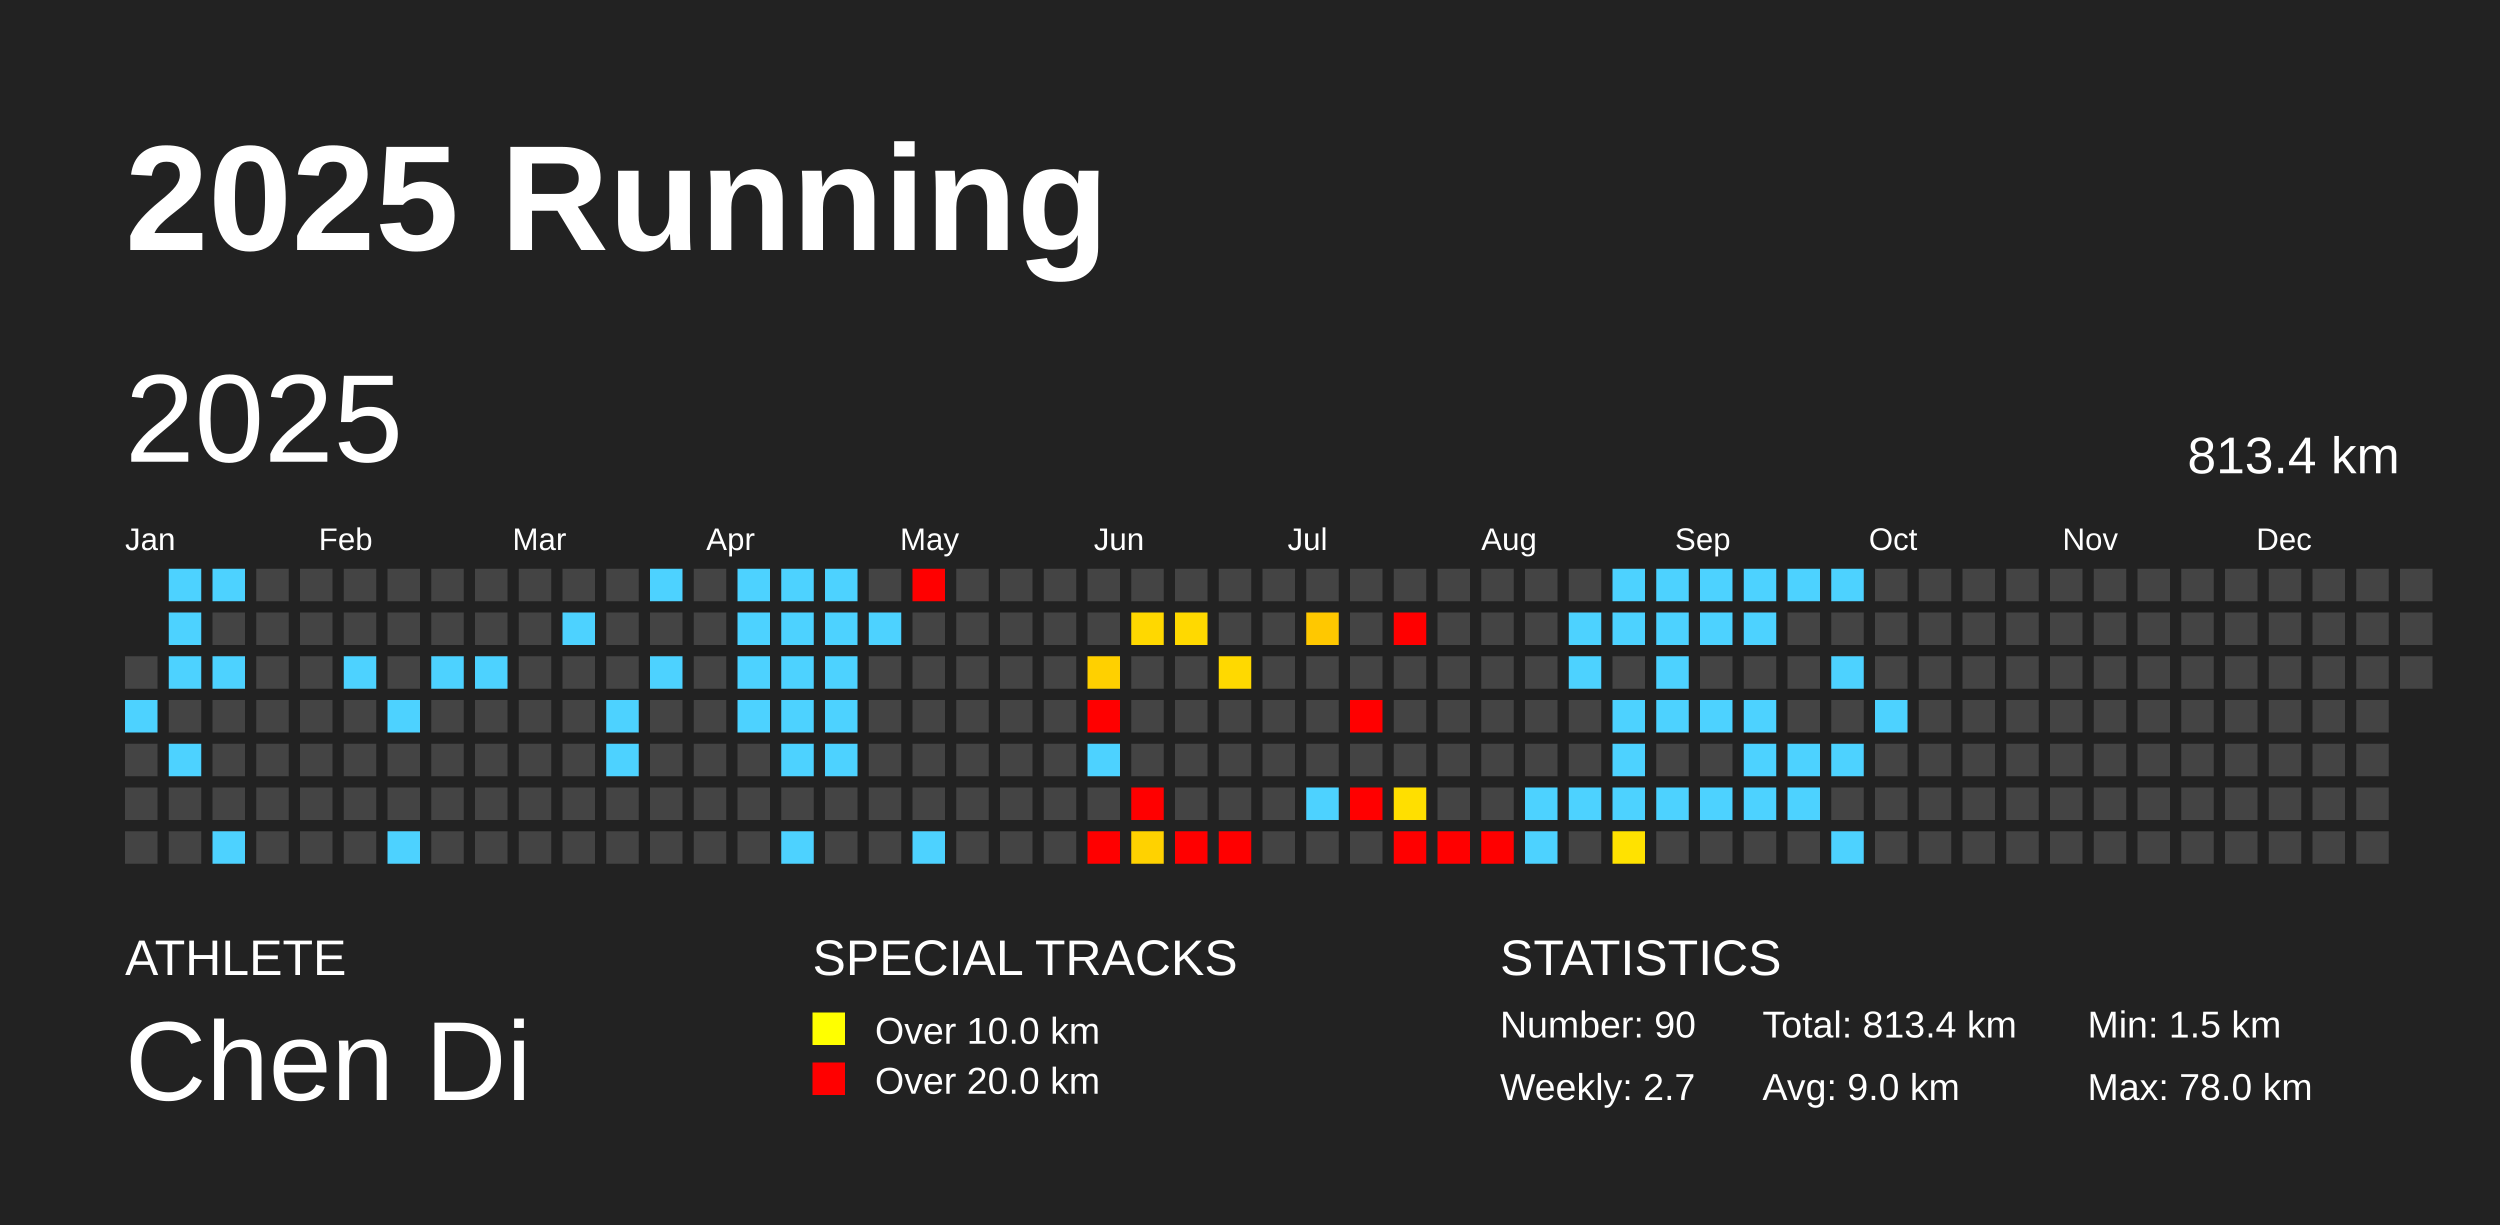
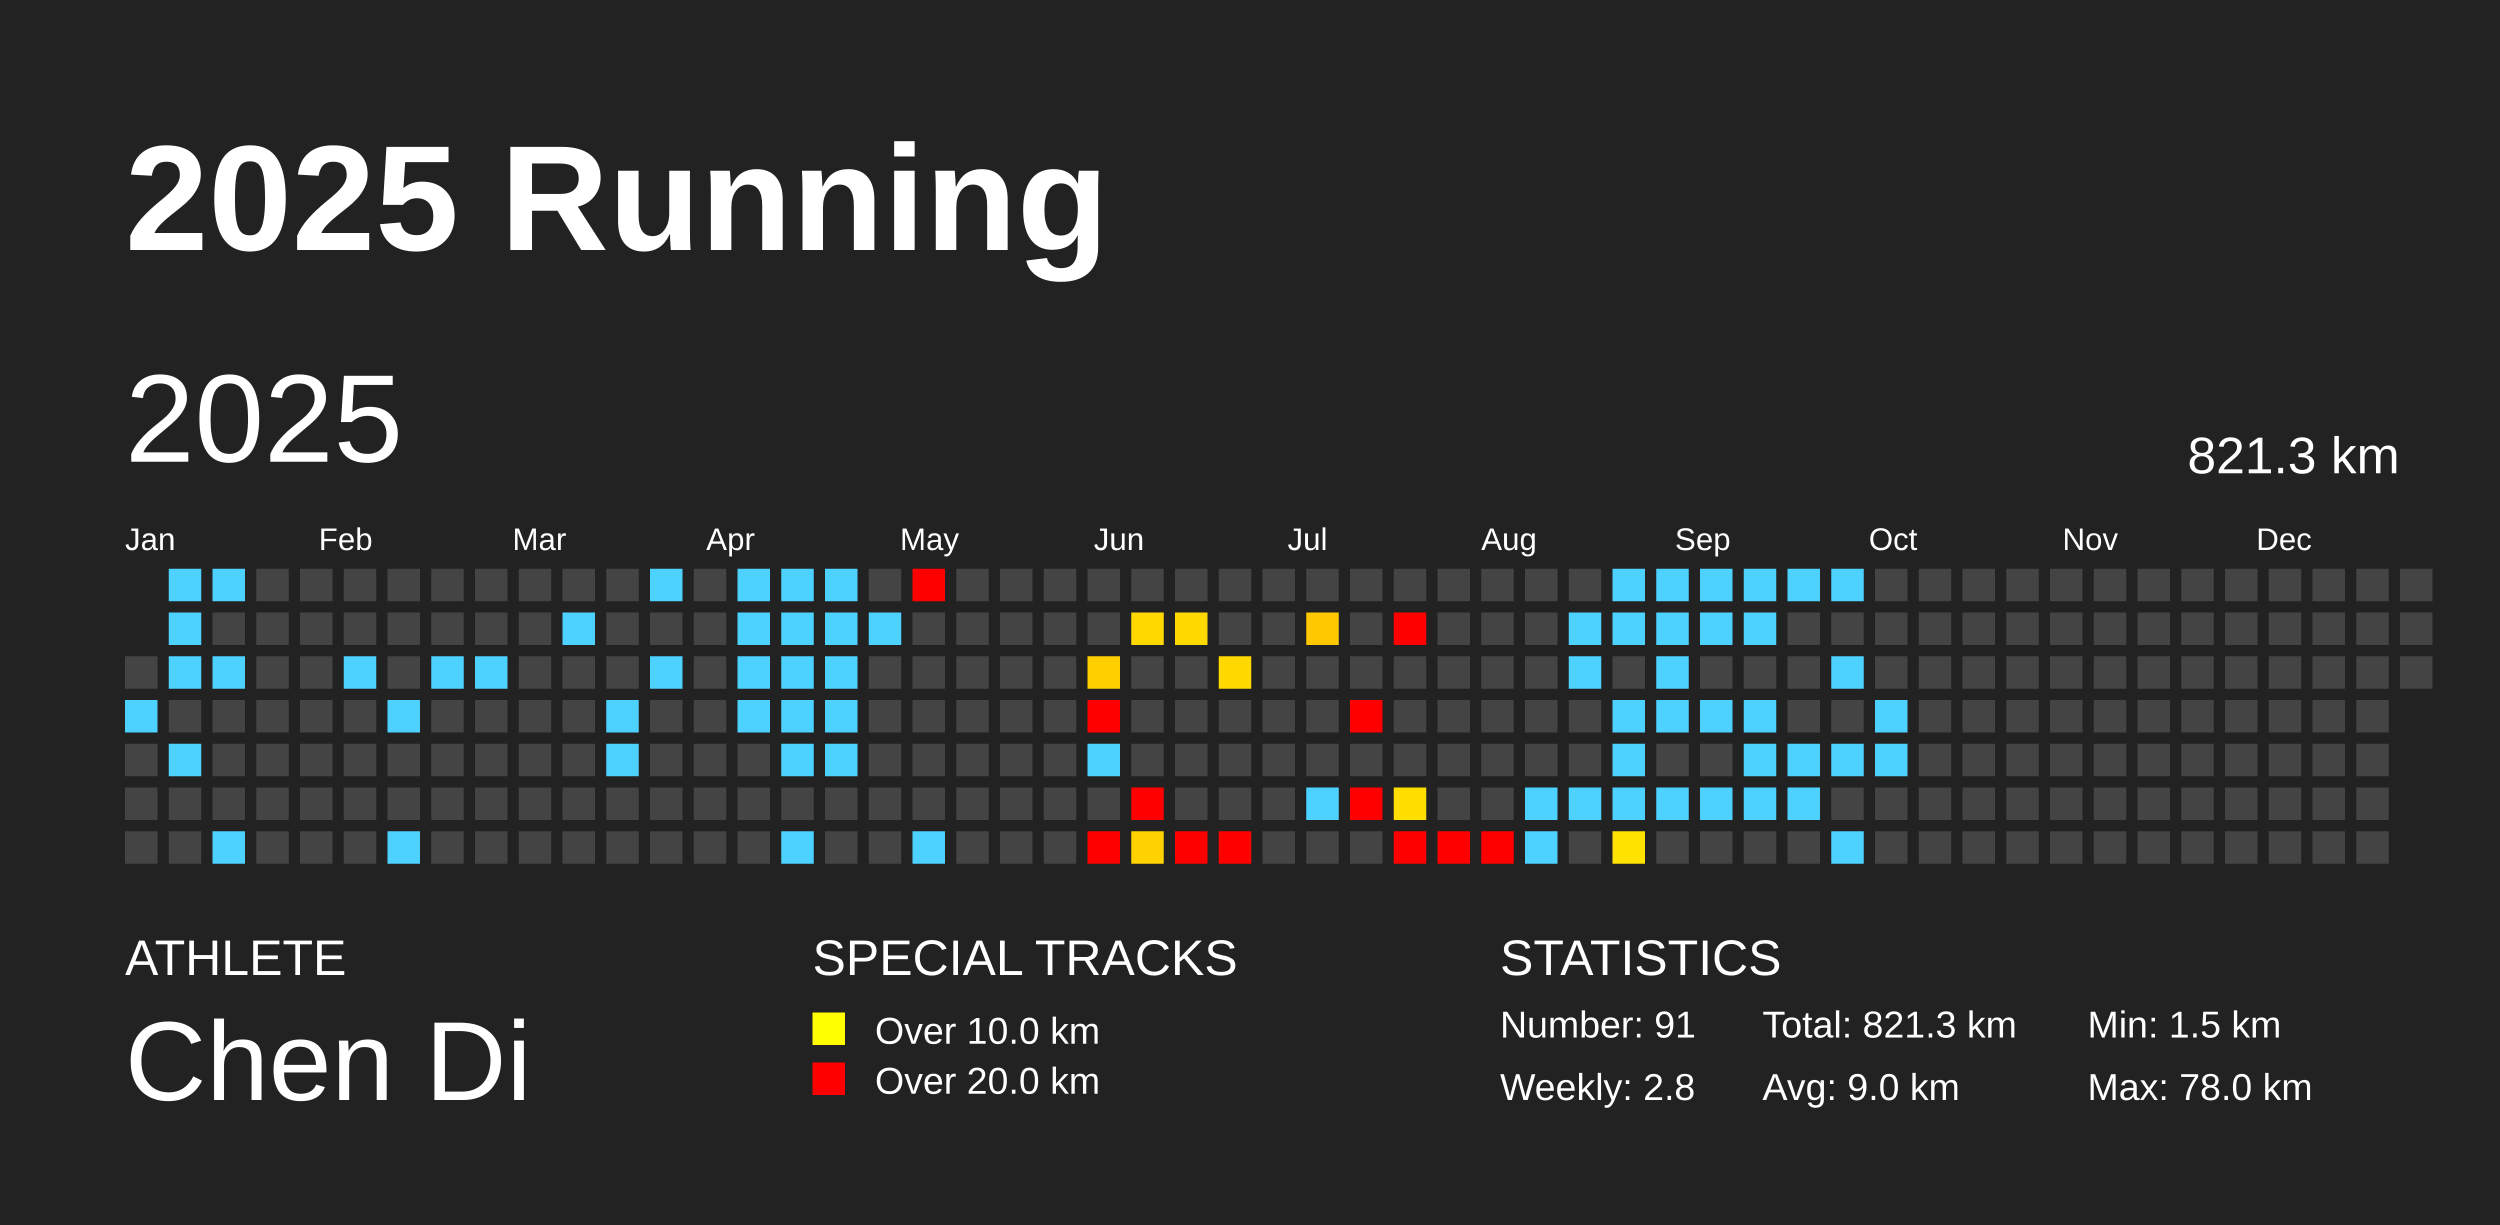
<svg xmlns="http://www.w3.org/2000/svg" baseProfile="full" height="98mm" version="1.1" viewBox="0,0,200,98" width="200mm">
  <defs />
  <rect fill="#222222" height="98" width="200" x="0" y="0" />
  <text fill="#FFFFFF" style="font-size:12px; font-family:Arial; font-weight:bold;" x="10" y="20">2025 Running</text>
  <text fill="#FFFFFF" style="font-size:4px; font-family:Arial" x="10" y="78">ATHLETE</text>
  <text fill="#FFFFFF" style="font-size:9px; font-family:Arial" x="10" y="88">Chen Di</text>
  <text fill="#FFFFFF" style="font-size:4px; font-family:Arial" x="65" y="78">SPECIAL TRACKS</text>
  <rect fill="yellow" height="2.6" width="2.6" x="65" y="81" />
  <text fill="#FFFFFF" style="font-size:3px; font-family:Arial" x="70" y="83.5">Over 10.0 km</text>
  <rect fill="red" height="2.6" width="2.6" x="65" y="85" />
  <text fill="#FFFFFF" style="font-size:3px; font-family:Arial" x="70" y="87.5">Over 20.0 km</text>
  <text fill="#FFFFFF" style="font-size:4px; font-family:Arial" x="120" y="78">STATISTICS</text>
-   <text fill="#FFFFFF" style="font-size:3px; font-family:Arial" x="120" y="83">Number: 90</text>
-   <text fill="#FFFFFF" style="font-size:3px; font-family:Arial" x="120" y="88">Weekly: 2.7</text>
-   <text fill="#FFFFFF" style="font-size:3px; font-family:Arial" x="141" y="83">Total: 813.4 km</text>
+   <text fill="#FFFFFF" style="font-size:3px; font-family:Arial" x="120" y="83">Number: 91</text>
+   <text fill="#FFFFFF" style="font-size:3px; font-family:Arial" x="120" y="88">Weekly: 2.8</text>
+   <text fill="#FFFFFF" style="font-size:3px; font-family:Arial" x="141" y="83">Total: 821.3 km</text>
  <text fill="#FFFFFF" style="font-size:3px; font-family:Arial" x="141" y="88">Avg: 9.0 km</text>
  <text fill="#FFFFFF" style="font-size:3px; font-family:Arial" x="167" y="83">Min: 1.5 km</text>
  <text fill="#FFFFFF" style="font-size:3px; font-family:Arial" x="167" y="88">Max: 78.0 km</text>
  <text dominant-baseline="hanging" fill="#FFFFFF" style="font-size:10.0px; font-family:Arial;" x="10" y="30">2025</text>
-   <text dominant-baseline="hanging" fill="#FFFFFF" style="font-size:4.125px; font-family:Arial;" x="175" y="35">813.4 km</text>
+   <text dominant-baseline="hanging" fill="#FFFFFF" style="font-size:4.125px; font-family:Arial;" x="175" y="35">821.3 km</text>
  <text fill="#FFFFFF" style="font-size:2.5px; font-family:Arial" x="10.0" y="44">Jan</text>
  <text fill="#FFFFFF" style="font-size:2.5px; font-family:Arial" x="25.5" y="44">Feb</text>
  <text fill="#FFFFFF" style="font-size:2.5px; font-family:Arial" x="41.0" y="44">Mar</text>
  <text fill="#FFFFFF" style="font-size:2.5px; font-family:Arial" x="56.5" y="44">Apr</text>
  <text fill="#FFFFFF" style="font-size:2.5px; font-family:Arial" x="72.0" y="44">May</text>
  <text fill="#FFFFFF" style="font-size:2.5px; font-family:Arial" x="87.5" y="44">Jun</text>
  <text fill="#FFFFFF" style="font-size:2.5px; font-family:Arial" x="103.0" y="44">Jul</text>
  <text fill="#FFFFFF" style="font-size:2.5px; font-family:Arial" x="118.5" y="44">Aug</text>
  <text fill="#FFFFFF" style="font-size:2.5px; font-family:Arial" x="134.0" y="44">Sep</text>
  <text fill="#FFFFFF" style="font-size:2.5px; font-family:Arial" x="149.5" y="44">Oct</text>
  <text fill="#FFFFFF" style="font-size:2.5px; font-family:Arial" x="165.0" y="44">Nov</text>
  <text fill="#FFFFFF" style="font-size:2.5px; font-family:Arial" x="180.5" y="44">Dec</text>
  <rect fill="#444444" height="2.6" width="2.6" x="10.0" y="52.5" />
  <rect fill="#4dd2ff" height="2.6" width="2.6" x="10.0" y="56.0" />
  <rect fill="#444444" height="2.6" width="2.6" x="10.0" y="59.5" />
  <rect fill="#444444" height="2.6" width="2.6" x="10.0" y="63.0" />
  <rect fill="#444444" height="2.6" width="2.6" x="10.0" y="66.5" />
  <rect fill="#4dd2ff" height="2.6" width="2.6" x="13.5" y="45.5" />
  <rect fill="#4dd2ff" height="2.6" width="2.6" x="13.5" y="49.0" />
  <rect fill="#4dd2ff" height="2.6" width="2.6" x="13.5" y="52.5" />
  <rect fill="#444444" height="2.6" width="2.6" x="13.5" y="56.0" />
  <rect fill="#4dd2ff" height="2.6" width="2.6" x="13.5" y="59.5" />
  <rect fill="#444444" height="2.6" width="2.6" x="13.5" y="63.0" />
  <rect fill="#444444" height="2.6" width="2.6" x="13.5" y="66.5" />
  <rect fill="#4dd2ff" height="2.6" width="2.6" x="17.0" y="45.5" />
  <rect fill="#444444" height="2.6" width="2.6" x="17.0" y="49.0" />
  <rect fill="#4dd2ff" height="2.6" width="2.6" x="17.0" y="52.5" />
  <rect fill="#444444" height="2.6" width="2.6" x="17.0" y="56.0" />
  <rect fill="#444444" height="2.6" width="2.6" x="17.0" y="59.5" />
  <rect fill="#444444" height="2.6" width="2.6" x="17.0" y="63.0" />
  <rect fill="#4dd2ff" height="2.6" width="2.6" x="17.0" y="66.5" />
  <rect fill="#444444" height="2.6" width="2.6" x="20.5" y="45.5" />
  <rect fill="#444444" height="2.6" width="2.6" x="20.5" y="49.0" />
  <rect fill="#444444" height="2.6" width="2.6" x="20.5" y="52.5" />
  <rect fill="#444444" height="2.6" width="2.6" x="20.5" y="56.0" />
  <rect fill="#444444" height="2.6" width="2.6" x="20.5" y="59.5" />
  <rect fill="#444444" height="2.6" width="2.6" x="20.5" y="63.0" />
  <rect fill="#444444" height="2.6" width="2.6" x="20.5" y="66.5" />
  <rect fill="#444444" height="2.6" width="2.6" x="24.0" y="45.5" />
  <rect fill="#444444" height="2.6" width="2.6" x="24.0" y="49.0" />
  <rect fill="#444444" height="2.6" width="2.6" x="24.0" y="52.5" />
  <rect fill="#444444" height="2.6" width="2.6" x="24.0" y="56.0" />
  <rect fill="#444444" height="2.6" width="2.6" x="24.0" y="59.5" />
  <rect fill="#444444" height="2.6" width="2.6" x="24.0" y="63.0" />
  <rect fill="#444444" height="2.6" width="2.6" x="24.0" y="66.5" />
  <rect fill="#444444" height="2.6" width="2.6" x="27.5" y="45.5" />
  <rect fill="#444444" height="2.6" width="2.6" x="27.5" y="49.0" />
  <rect fill="#4dd2ff" height="2.6" width="2.6" x="27.5" y="52.5" />
  <rect fill="#444444" height="2.6" width="2.6" x="27.5" y="56.0" />
  <rect fill="#444444" height="2.6" width="2.6" x="27.5" y="59.5" />
  <rect fill="#444444" height="2.6" width="2.6" x="27.5" y="63.0" />
  <rect fill="#444444" height="2.6" width="2.6" x="27.5" y="66.5" />
  <rect fill="#444444" height="2.6" width="2.6" x="31.0" y="45.5" />
  <rect fill="#444444" height="2.6" width="2.6" x="31.0" y="49.0" />
  <rect fill="#444444" height="2.6" width="2.6" x="31.0" y="52.5" />
  <rect fill="#4dd2ff" height="2.6" width="2.6" x="31.0" y="56.0" />
  <rect fill="#444444" height="2.6" width="2.6" x="31.0" y="59.5" />
  <rect fill="#444444" height="2.6" width="2.6" x="31.0" y="63.0" />
  <rect fill="#4dd2ff" height="2.6" width="2.6" x="31.0" y="66.5" />
  <rect fill="#444444" height="2.6" width="2.6" x="34.5" y="45.5" />
  <rect fill="#444444" height="2.6" width="2.6" x="34.5" y="49.0" />
  <rect fill="#4dd2ff" height="2.6" width="2.6" x="34.5" y="52.5" />
  <rect fill="#444444" height="2.6" width="2.6" x="34.5" y="56.0" />
  <rect fill="#444444" height="2.6" width="2.6" x="34.5" y="59.5" />
  <rect fill="#444444" height="2.6" width="2.6" x="34.5" y="63.0" />
  <rect fill="#444444" height="2.6" width="2.6" x="34.5" y="66.5" />
  <rect fill="#444444" height="2.6" width="2.6" x="38.0" y="45.5" />
  <rect fill="#444444" height="2.6" width="2.6" x="38.0" y="49.0" />
  <rect fill="#4dd2ff" height="2.6" width="2.6" x="38.0" y="52.5" />
  <rect fill="#444444" height="2.6" width="2.6" x="38.0" y="56.0" />
  <rect fill="#444444" height="2.6" width="2.6" x="38.0" y="59.5" />
  <rect fill="#444444" height="2.6" width="2.6" x="38.0" y="63.0" />
  <rect fill="#444444" height="2.6" width="2.6" x="38.0" y="66.5" />
  <rect fill="#444444" height="2.6" width="2.6" x="41.5" y="45.5" />
  <rect fill="#444444" height="2.6" width="2.6" x="41.5" y="49.0" />
  <rect fill="#444444" height="2.6" width="2.6" x="41.5" y="52.5" />
  <rect fill="#444444" height="2.6" width="2.6" x="41.5" y="56.0" />
  <rect fill="#444444" height="2.6" width="2.6" x="41.5" y="59.5" />
  <rect fill="#444444" height="2.6" width="2.6" x="41.5" y="63.0" />
  <rect fill="#444444" height="2.6" width="2.6" x="41.5" y="66.5" />
  <rect fill="#444444" height="2.6" width="2.6" x="45.0" y="45.5" />
  <rect fill="#4dd2ff" height="2.6" width="2.6" x="45.0" y="49.0" />
  <rect fill="#444444" height="2.6" width="2.6" x="45.0" y="52.5" />
  <rect fill="#444444" height="2.6" width="2.6" x="45.0" y="56.0" />
  <rect fill="#444444" height="2.6" width="2.6" x="45.0" y="59.5" />
  <rect fill="#444444" height="2.6" width="2.6" x="45.0" y="63.0" />
  <rect fill="#444444" height="2.6" width="2.6" x="45.0" y="66.5" />
  <rect fill="#444444" height="2.6" width="2.6" x="48.5" y="45.5" />
  <rect fill="#444444" height="2.6" width="2.6" x="48.5" y="49.0" />
  <rect fill="#444444" height="2.6" width="2.6" x="48.5" y="52.5" />
  <rect fill="#4dd2ff" height="2.6" width="2.6" x="48.5" y="56.0" />
  <rect fill="#4dd2ff" height="2.6" width="2.6" x="48.5" y="59.5" />
  <rect fill="#444444" height="2.6" width="2.6" x="48.5" y="63.0" />
  <rect fill="#444444" height="2.6" width="2.6" x="48.5" y="66.5" />
  <rect fill="#4dd2ff" height="2.6" width="2.6" x="52.0" y="45.5" />
  <rect fill="#444444" height="2.6" width="2.6" x="52.0" y="49.0" />
  <rect fill="#4dd2ff" height="2.6" width="2.6" x="52.0" y="52.5" />
  <rect fill="#444444" height="2.6" width="2.6" x="52.0" y="56.0" />
  <rect fill="#444444" height="2.6" width="2.6" x="52.0" y="59.5" />
  <rect fill="#444444" height="2.6" width="2.6" x="52.0" y="63.0" />
  <rect fill="#444444" height="2.6" width="2.6" x="52.0" y="66.5" />
  <rect fill="#444444" height="2.6" width="2.6" x="55.5" y="45.5" />
  <rect fill="#444444" height="2.6" width="2.6" x="55.5" y="49.0" />
  <rect fill="#444444" height="2.6" width="2.6" x="55.5" y="52.5" />
  <rect fill="#444444" height="2.6" width="2.6" x="55.5" y="56.0" />
  <rect fill="#444444" height="2.6" width="2.6" x="55.5" y="59.5" />
  <rect fill="#444444" height="2.6" width="2.6" x="55.5" y="63.0" />
  <rect fill="#444444" height="2.6" width="2.6" x="55.5" y="66.5" />
  <rect fill="#4dd2ff" height="2.6" width="2.6" x="59.0" y="45.5" />
  <rect fill="#4dd2ff" height="2.6" width="2.6" x="59.0" y="49.0" />
  <rect fill="#4dd2ff" height="2.6" width="2.6" x="59.0" y="52.5" />
  <rect fill="#4dd2ff" height="2.6" width="2.6" x="59.0" y="56.0" />
  <rect fill="#444444" height="2.6" width="2.6" x="59.0" y="59.5" />
  <rect fill="#444444" height="2.6" width="2.6" x="59.0" y="63.0" />
  <rect fill="#444444" height="2.6" width="2.6" x="59.0" y="66.5" />
  <rect fill="#4dd2ff" height="2.6" width="2.6" x="62.5" y="45.5" />
  <rect fill="#4dd2ff" height="2.6" width="2.6" x="62.5" y="49.0" />
  <rect fill="#4dd2ff" height="2.6" width="2.6" x="62.5" y="52.5" />
  <rect fill="#4dd2ff" height="2.6" width="2.6" x="62.5" y="56.0" />
  <rect fill="#4dd2ff" height="2.6" width="2.6" x="62.5" y="59.5" />
  <rect fill="#444444" height="2.6" width="2.6" x="62.5" y="63.0" />
  <rect fill="#4dd2ff" height="2.6" width="2.6" x="62.5" y="66.5" />
  <rect fill="#4dd2ff" height="2.6" width="2.6" x="66.0" y="45.5" />
  <rect fill="#4dd2ff" height="2.6" width="2.6" x="66.0" y="49.0" />
  <rect fill="#4dd2ff" height="2.6" width="2.6" x="66.0" y="52.5" />
  <rect fill="#4dd2ff" height="2.6" width="2.6" x="66.0" y="56.0" />
  <rect fill="#4dd2ff" height="2.6" width="2.6" x="66.0" y="59.5" />
  <rect fill="#444444" height="2.6" width="2.6" x="66.0" y="63.0" />
  <rect fill="#444444" height="2.6" width="2.6" x="66.0" y="66.5" />
  <rect fill="#444444" height="2.6" width="2.6" x="69.5" y="45.5" />
  <rect fill="#4dd2ff" height="2.6" width="2.6" x="69.5" y="49.0" />
  <rect fill="#444444" height="2.6" width="2.6" x="69.5" y="52.5" />
  <rect fill="#444444" height="2.6" width="2.6" x="69.5" y="56.0" />
  <rect fill="#444444" height="2.6" width="2.6" x="69.5" y="59.5" />
  <rect fill="#444444" height="2.6" width="2.6" x="69.5" y="63.0" />
  <rect fill="#444444" height="2.6" width="2.6" x="69.5" y="66.5" />
  <rect fill="red" height="2.6" width="2.6" x="73.0" y="45.5" />
  <rect fill="#444444" height="2.6" width="2.6" x="73.0" y="49.0" />
  <rect fill="#444444" height="2.6" width="2.6" x="73.0" y="52.5" />
  <rect fill="#444444" height="2.6" width="2.6" x="73.0" y="56.0" />
  <rect fill="#444444" height="2.6" width="2.6" x="73.0" y="59.5" />
  <rect fill="#444444" height="2.6" width="2.6" x="73.0" y="63.0" />
  <rect fill="#4dd2ff" height="2.6" width="2.6" x="73.0" y="66.5" />
  <rect fill="#444444" height="2.6" width="2.6" x="76.5" y="45.5" />
  <rect fill="#444444" height="2.6" width="2.6" x="76.5" y="49.0" />
  <rect fill="#444444" height="2.6" width="2.6" x="76.5" y="52.5" />
  <rect fill="#444444" height="2.6" width="2.6" x="76.5" y="56.0" />
  <rect fill="#444444" height="2.6" width="2.6" x="76.5" y="59.5" />
  <rect fill="#444444" height="2.6" width="2.6" x="76.5" y="63.0" />
  <rect fill="#444444" height="2.6" width="2.6" x="76.5" y="66.5" />
  <rect fill="#444444" height="2.6" width="2.6" x="80.0" y="45.5" />
  <rect fill="#444444" height="2.6" width="2.6" x="80.0" y="49.0" />
  <rect fill="#444444" height="2.6" width="2.6" x="80.0" y="52.5" />
  <rect fill="#444444" height="2.6" width="2.6" x="80.0" y="56.0" />
  <rect fill="#444444" height="2.6" width="2.6" x="80.0" y="59.5" />
  <rect fill="#444444" height="2.6" width="2.6" x="80.0" y="63.0" />
  <rect fill="#444444" height="2.6" width="2.6" x="80.0" y="66.5" />
  <rect fill="#444444" height="2.6" width="2.6" x="83.5" y="45.5" />
  <rect fill="#444444" height="2.6" width="2.6" x="83.5" y="49.0" />
  <rect fill="#444444" height="2.6" width="2.6" x="83.5" y="52.5" />
  <rect fill="#444444" height="2.6" width="2.6" x="83.5" y="56.0" />
  <rect fill="#444444" height="2.6" width="2.6" x="83.5" y="59.5" />
  <rect fill="#444444" height="2.6" width="2.6" x="83.5" y="63.0" />
  <rect fill="#444444" height="2.6" width="2.6" x="83.5" y="66.5" />
  <rect fill="#444444" height="2.6" width="2.6" x="87.0" y="45.5" />
  <rect fill="#444444" height="2.6" width="2.6" x="87.0" y="49.0" />
  <rect fill="#ffd000" height="2.6" width="2.6" x="87.0" y="52.5" />
  <rect fill="red" height="2.6" width="2.6" x="87.0" y="56.0" />
  <rect fill="#4dd2ff" height="2.6" width="2.6" x="87.0" y="59.5" />
  <rect fill="#444444" height="2.6" width="2.6" x="87.0" y="63.0" />
  <rect fill="red" height="2.6" width="2.6" x="87.0" y="66.5" />
  <rect fill="#444444" height="2.6" width="2.6" x="90.5" y="45.5" />
  <rect fill="#ffd800" height="2.6" width="2.6" x="90.5" y="49.0" />
  <rect fill="#444444" height="2.6" width="2.6" x="90.5" y="52.5" />
  <rect fill="#444444" height="2.6" width="2.6" x="90.5" y="56.0" />
  <rect fill="#444444" height="2.6" width="2.6" x="90.5" y="59.5" />
  <rect fill="red" height="2.6" width="2.6" x="90.5" y="63.0" />
  <rect fill="#ffd200" height="2.6" width="2.6" x="90.5" y="66.5" />
  <rect fill="#444444" height="2.6" width="2.6" x="94.0" y="45.5" />
  <rect fill="#ffd900" height="2.6" width="2.6" x="94.0" y="49.0" />
  <rect fill="#444444" height="2.6" width="2.6" x="94.0" y="52.5" />
  <rect fill="#444444" height="2.6" width="2.6" x="94.0" y="56.0" />
  <rect fill="#444444" height="2.6" width="2.6" x="94.0" y="59.5" />
  <rect fill="#444444" height="2.6" width="2.6" x="94.0" y="63.0" />
  <rect fill="red" height="2.6" width="2.6" x="94.0" y="66.5" />
  <rect fill="#444444" height="2.6" width="2.6" x="97.5" y="45.5" />
  <rect fill="#444444" height="2.6" width="2.6" x="97.5" y="49.0" />
  <rect fill="#ffd900" height="2.6" width="2.6" x="97.5" y="52.5" />
  <rect fill="#444444" height="2.6" width="2.6" x="97.5" y="56.0" />
  <rect fill="#444444" height="2.6" width="2.6" x="97.5" y="59.5" />
  <rect fill="#444444" height="2.6" width="2.6" x="97.5" y="63.0" />
  <rect fill="red" height="2.6" width="2.6" x="97.5" y="66.5" />
  <rect fill="#444444" height="2.6" width="2.6" x="101.0" y="45.5" />
  <rect fill="#444444" height="2.6" width="2.6" x="101.0" y="49.0" />
  <rect fill="#444444" height="2.6" width="2.6" x="101.0" y="52.5" />
  <rect fill="#444444" height="2.6" width="2.6" x="101.0" y="56.0" />
  <rect fill="#444444" height="2.6" width="2.6" x="101.0" y="59.5" />
  <rect fill="#444444" height="2.6" width="2.6" x="101.0" y="63.0" />
  <rect fill="#444444" height="2.6" width="2.6" x="101.0" y="66.5" />
  <rect fill="#444444" height="2.6" width="2.6" x="104.5" y="45.5" />
  <rect fill="#ffc800" height="2.6" width="2.6" x="104.5" y="49.0" />
  <rect fill="#444444" height="2.6" width="2.6" x="104.5" y="52.5" />
  <rect fill="#444444" height="2.6" width="2.6" x="104.5" y="56.0" />
  <rect fill="#444444" height="2.6" width="2.6" x="104.5" y="59.5" />
  <rect fill="#4dd2ff" height="2.6" width="2.6" x="104.5" y="63.0" />
  <rect fill="#444444" height="2.6" width="2.6" x="104.5" y="66.5" />
  <rect fill="#444444" height="2.6" width="2.6" x="108.0" y="45.5" />
  <rect fill="#444444" height="2.6" width="2.6" x="108.0" y="49.0" />
  <rect fill="#444444" height="2.6" width="2.6" x="108.0" y="52.5" />
  <rect fill="red" height="2.6" width="2.6" x="108.0" y="56.0" />
  <rect fill="#444444" height="2.6" width="2.6" x="108.0" y="59.5" />
  <rect fill="red" height="2.6" width="2.6" x="108.0" y="63.0" />
  <rect fill="#444444" height="2.6" width="2.6" x="108.0" y="66.5" />
  <rect fill="#444444" height="2.6" width="2.6" x="111.5" y="45.5" />
  <rect fill="red" height="2.6" width="2.6" x="111.5" y="49.0" />
  <rect fill="#444444" height="2.6" width="2.6" x="111.5" y="52.5" />
  <rect fill="#444444" height="2.6" width="2.6" x="111.5" y="56.0" />
  <rect fill="#444444" height="2.6" width="2.6" x="111.5" y="59.5" />
  <rect fill="#ffdf00" height="2.6" width="2.6" x="111.5" y="63.0" />
  <rect fill="red" height="2.6" width="2.6" x="111.5" y="66.5" />
  <rect fill="#444444" height="2.6" width="2.6" x="115.0" y="45.5" />
  <rect fill="#444444" height="2.6" width="2.6" x="115.0" y="49.0" />
  <rect fill="#444444" height="2.6" width="2.6" x="115.0" y="52.5" />
  <rect fill="#444444" height="2.6" width="2.6" x="115.0" y="56.0" />
  <rect fill="#444444" height="2.6" width="2.6" x="115.0" y="59.5" />
  <rect fill="#444444" height="2.6" width="2.6" x="115.0" y="63.0" />
  <rect fill="red" height="2.6" width="2.6" x="115.0" y="66.5" />
  <rect fill="#444444" height="2.6" width="2.6" x="118.5" y="45.5" />
  <rect fill="#444444" height="2.6" width="2.6" x="118.5" y="49.0" />
  <rect fill="#444444" height="2.6" width="2.6" x="118.5" y="52.5" />
  <rect fill="#444444" height="2.6" width="2.6" x="118.5" y="56.0" />
  <rect fill="#444444" height="2.6" width="2.6" x="118.5" y="59.5" />
  <rect fill="#444444" height="2.6" width="2.6" x="118.5" y="63.0" />
  <rect fill="red" height="2.6" width="2.6" x="118.5" y="66.5" />
  <rect fill="#444444" height="2.6" width="2.6" x="122.0" y="45.5" />
  <rect fill="#444444" height="2.6" width="2.6" x="122.0" y="49.0" />
  <rect fill="#444444" height="2.6" width="2.6" x="122.0" y="52.5" />
  <rect fill="#444444" height="2.6" width="2.6" x="122.0" y="56.0" />
  <rect fill="#444444" height="2.6" width="2.6" x="122.0" y="59.5" />
  <rect fill="#4dd2ff" height="2.6" width="2.6" x="122.0" y="63.0" />
  <rect fill="#4dd2ff" height="2.6" width="2.6" x="122.0" y="66.5" />
  <rect fill="#444444" height="2.6" width="2.6" x="125.5" y="45.5" />
  <rect fill="#4dd2ff" height="2.6" width="2.6" x="125.5" y="49.0" />
  <rect fill="#4dd2ff" height="2.6" width="2.6" x="125.5" y="52.5" />
  <rect fill="#444444" height="2.6" width="2.6" x="125.5" y="56.0" />
  <rect fill="#444444" height="2.6" width="2.6" x="125.5" y="59.5" />
  <rect fill="#4dd2ff" height="2.6" width="2.6" x="125.5" y="63.0" />
  <rect fill="#444444" height="2.6" width="2.6" x="125.5" y="66.5" />
  <rect fill="#4dd2ff" height="2.6" width="2.6" x="129.0" y="45.5" />
  <rect fill="#4dd2ff" height="2.6" width="2.6" x="129.0" y="49.0" />
  <rect fill="#444444" height="2.6" width="2.6" x="129.0" y="52.5" />
  <rect fill="#4dd2ff" height="2.6" width="2.6" x="129.0" y="56.0" />
  <rect fill="#4dd2ff" height="2.6" width="2.6" x="129.0" y="59.5" />
  <rect fill="#4dd2ff" height="2.6" width="2.6" x="129.0" y="63.0" />
  <rect fill="#ffe200" height="2.6" width="2.6" x="129.0" y="66.5" />
  <rect fill="#4dd2ff" height="2.6" width="2.6" x="132.5" y="45.5" />
  <rect fill="#4dd2ff" height="2.6" width="2.6" x="132.5" y="49.0" />
  <rect fill="#4dd2ff" height="2.6" width="2.6" x="132.5" y="52.5" />
  <rect fill="#4dd2ff" height="2.6" width="2.6" x="132.5" y="56.0" />
  <rect fill="#444444" height="2.6" width="2.6" x="132.5" y="59.5" />
  <rect fill="#4dd2ff" height="2.6" width="2.6" x="132.5" y="63.0" />
  <rect fill="#444444" height="2.6" width="2.6" x="132.5" y="66.5" />
  <rect fill="#4dd2ff" height="2.6" width="2.6" x="136.0" y="45.5" />
  <rect fill="#4dd2ff" height="2.6" width="2.6" x="136.0" y="49.0" />
  <rect fill="#444444" height="2.6" width="2.6" x="136.0" y="52.5" />
  <rect fill="#4dd2ff" height="2.6" width="2.6" x="136.0" y="56.0" />
  <rect fill="#444444" height="2.6" width="2.6" x="136.0" y="59.5" />
  <rect fill="#4dd2ff" height="2.6" width="2.6" x="136.0" y="63.0" />
  <rect fill="#444444" height="2.6" width="2.6" x="136.0" y="66.5" />
  <rect fill="#4dd2ff" height="2.6" width="2.6" x="139.5" y="45.5" />
  <rect fill="#4dd2ff" height="2.6" width="2.6" x="139.5" y="49.0" />
  <rect fill="#444444" height="2.6" width="2.6" x="139.5" y="52.5" />
  <rect fill="#4dd2ff" height="2.6" width="2.6" x="139.5" y="56.0" />
  <rect fill="#4dd2ff" height="2.6" width="2.6" x="139.5" y="59.5" />
  <rect fill="#4dd2ff" height="2.6" width="2.6" x="139.5" y="63.0" />
  <rect fill="#444444" height="2.6" width="2.6" x="139.5" y="66.5" />
  <rect fill="#4dd2ff" height="2.6" width="2.6" x="143.0" y="45.5" />
  <rect fill="#444444" height="2.6" width="2.6" x="143.0" y="49.0" />
  <rect fill="#444444" height="2.6" width="2.6" x="143.0" y="52.5" />
  <rect fill="#444444" height="2.6" width="2.6" x="143.0" y="56.0" />
  <rect fill="#4dd2ff" height="2.6" width="2.6" x="143.0" y="59.5" />
  <rect fill="#4dd2ff" height="2.6" width="2.6" x="143.0" y="63.0" />
  <rect fill="#444444" height="2.6" width="2.6" x="143.0" y="66.5" />
  <rect fill="#4dd2ff" height="2.6" width="2.6" x="146.5" y="45.5" />
  <rect fill="#444444" height="2.6" width="2.6" x="146.5" y="49.0" />
  <rect fill="#4dd2ff" height="2.6" width="2.6" x="146.5" y="52.5" />
  <rect fill="#444444" height="2.6" width="2.6" x="146.5" y="56.0" />
  <rect fill="#4dd2ff" height="2.6" width="2.6" x="146.5" y="59.5" />
  <rect fill="#444444" height="2.6" width="2.6" x="146.5" y="63.0" />
  <rect fill="#4dd2ff" height="2.6" width="2.6" x="146.5" y="66.5" />
  <rect fill="#444444" height="2.6" width="2.6" x="150.0" y="45.5" />
  <rect fill="#444444" height="2.6" width="2.6" x="150.0" y="49.0" />
  <rect fill="#444444" height="2.6" width="2.6" x="150.0" y="52.5" />
  <rect fill="#4dd2ff" height="2.6" width="2.6" x="150.0" y="56.0" />
-   <rect fill="#444444" height="2.6" width="2.6" x="150.0" y="59.5" />
+   <rect fill="#4dd2ff" height="2.6" width="2.6" x="150.0" y="59.5" />
  <rect fill="#444444" height="2.6" width="2.6" x="150.0" y="63.0" />
  <rect fill="#444444" height="2.6" width="2.6" x="150.0" y="66.5" />
  <rect fill="#444444" height="2.6" width="2.6" x="153.5" y="45.5" />
  <rect fill="#444444" height="2.6" width="2.6" x="153.5" y="49.0" />
  <rect fill="#444444" height="2.6" width="2.6" x="153.5" y="52.5" />
  <rect fill="#444444" height="2.6" width="2.6" x="153.5" y="56.0" />
  <rect fill="#444444" height="2.6" width="2.6" x="153.5" y="59.5" />
  <rect fill="#444444" height="2.6" width="2.6" x="153.5" y="63.0" />
  <rect fill="#444444" height="2.6" width="2.6" x="153.5" y="66.5" />
  <rect fill="#444444" height="2.6" width="2.6" x="157.0" y="45.5" />
  <rect fill="#444444" height="2.6" width="2.6" x="157.0" y="49.0" />
  <rect fill="#444444" height="2.6" width="2.6" x="157.0" y="52.5" />
  <rect fill="#444444" height="2.6" width="2.6" x="157.0" y="56.0" />
  <rect fill="#444444" height="2.6" width="2.6" x="157.0" y="59.5" />
  <rect fill="#444444" height="2.6" width="2.6" x="157.0" y="63.0" />
  <rect fill="#444444" height="2.6" width="2.6" x="157.0" y="66.5" />
  <rect fill="#444444" height="2.6" width="2.6" x="160.5" y="45.5" />
  <rect fill="#444444" height="2.6" width="2.6" x="160.5" y="49.0" />
  <rect fill="#444444" height="2.6" width="2.6" x="160.5" y="52.5" />
  <rect fill="#444444" height="2.6" width="2.6" x="160.5" y="56.0" />
  <rect fill="#444444" height="2.6" width="2.6" x="160.5" y="59.5" />
  <rect fill="#444444" height="2.6" width="2.6" x="160.5" y="63.0" />
  <rect fill="#444444" height="2.6" width="2.6" x="160.5" y="66.5" />
  <rect fill="#444444" height="2.6" width="2.6" x="164.0" y="45.5" />
  <rect fill="#444444" height="2.6" width="2.6" x="164.0" y="49.0" />
  <rect fill="#444444" height="2.6" width="2.6" x="164.0" y="52.5" />
  <rect fill="#444444" height="2.6" width="2.6" x="164.0" y="56.0" />
  <rect fill="#444444" height="2.6" width="2.6" x="164.0" y="59.5" />
  <rect fill="#444444" height="2.6" width="2.6" x="164.0" y="63.0" />
  <rect fill="#444444" height="2.6" width="2.6" x="164.0" y="66.5" />
  <rect fill="#444444" height="2.6" width="2.6" x="167.5" y="45.5" />
  <rect fill="#444444" height="2.6" width="2.6" x="167.5" y="49.0" />
  <rect fill="#444444" height="2.6" width="2.6" x="167.5" y="52.5" />
  <rect fill="#444444" height="2.6" width="2.6" x="167.5" y="56.0" />
  <rect fill="#444444" height="2.6" width="2.6" x="167.5" y="59.5" />
  <rect fill="#444444" height="2.6" width="2.6" x="167.5" y="63.0" />
  <rect fill="#444444" height="2.6" width="2.6" x="167.5" y="66.5" />
  <rect fill="#444444" height="2.6" width="2.6" x="171.0" y="45.5" />
  <rect fill="#444444" height="2.6" width="2.6" x="171.0" y="49.0" />
  <rect fill="#444444" height="2.6" width="2.6" x="171.0" y="52.5" />
  <rect fill="#444444" height="2.6" width="2.6" x="171.0" y="56.0" />
  <rect fill="#444444" height="2.6" width="2.6" x="171.0" y="59.5" />
  <rect fill="#444444" height="2.6" width="2.6" x="171.0" y="63.0" />
  <rect fill="#444444" height="2.6" width="2.6" x="171.0" y="66.5" />
  <rect fill="#444444" height="2.6" width="2.6" x="174.5" y="45.5" />
  <rect fill="#444444" height="2.6" width="2.6" x="174.5" y="49.0" />
  <rect fill="#444444" height="2.6" width="2.6" x="174.5" y="52.5" />
  <rect fill="#444444" height="2.6" width="2.6" x="174.5" y="56.0" />
  <rect fill="#444444" height="2.6" width="2.6" x="174.5" y="59.5" />
  <rect fill="#444444" height="2.6" width="2.6" x="174.5" y="63.0" />
  <rect fill="#444444" height="2.6" width="2.6" x="174.5" y="66.5" />
  <rect fill="#444444" height="2.6" width="2.6" x="178.0" y="45.5" />
  <rect fill="#444444" height="2.6" width="2.6" x="178.0" y="49.0" />
  <rect fill="#444444" height="2.6" width="2.6" x="178.0" y="52.5" />
  <rect fill="#444444" height="2.6" width="2.6" x="178.0" y="56.0" />
  <rect fill="#444444" height="2.6" width="2.6" x="178.0" y="59.5" />
  <rect fill="#444444" height="2.6" width="2.6" x="178.0" y="63.0" />
  <rect fill="#444444" height="2.6" width="2.6" x="178.0" y="66.5" />
  <rect fill="#444444" height="2.6" width="2.6" x="181.5" y="45.5" />
  <rect fill="#444444" height="2.6" width="2.6" x="181.5" y="49.0" />
  <rect fill="#444444" height="2.6" width="2.6" x="181.5" y="52.5" />
  <rect fill="#444444" height="2.6" width="2.6" x="181.5" y="56.0" />
  <rect fill="#444444" height="2.6" width="2.6" x="181.5" y="59.5" />
  <rect fill="#444444" height="2.6" width="2.6" x="181.5" y="63.0" />
  <rect fill="#444444" height="2.6" width="2.6" x="181.5" y="66.5" />
  <rect fill="#444444" height="2.6" width="2.6" x="185.0" y="45.5" />
  <rect fill="#444444" height="2.6" width="2.6" x="185.0" y="49.0" />
  <rect fill="#444444" height="2.6" width="2.6" x="185.0" y="52.5" />
  <rect fill="#444444" height="2.6" width="2.6" x="185.0" y="56.0" />
  <rect fill="#444444" height="2.6" width="2.6" x="185.0" y="59.5" />
  <rect fill="#444444" height="2.6" width="2.6" x="185.0" y="63.0" />
  <rect fill="#444444" height="2.6" width="2.6" x="185.0" y="66.5" />
  <rect fill="#444444" height="2.6" width="2.6" x="188.5" y="45.5" />
  <rect fill="#444444" height="2.6" width="2.6" x="188.5" y="49.0" />
  <rect fill="#444444" height="2.6" width="2.6" x="188.5" y="52.5" />
  <rect fill="#444444" height="2.6" width="2.6" x="188.5" y="56.0" />
  <rect fill="#444444" height="2.6" width="2.6" x="188.5" y="59.5" />
  <rect fill="#444444" height="2.6" width="2.6" x="188.5" y="63.0" />
  <rect fill="#444444" height="2.6" width="2.6" x="188.5" y="66.5" />
  <rect fill="#444444" height="2.6" width="2.6" x="192.0" y="45.5" />
  <rect fill="#444444" height="2.6" width="2.6" x="192.0" y="49.0" />
  <rect fill="#444444" height="2.6" width="2.6" x="192.0" y="52.5" />
</svg>
